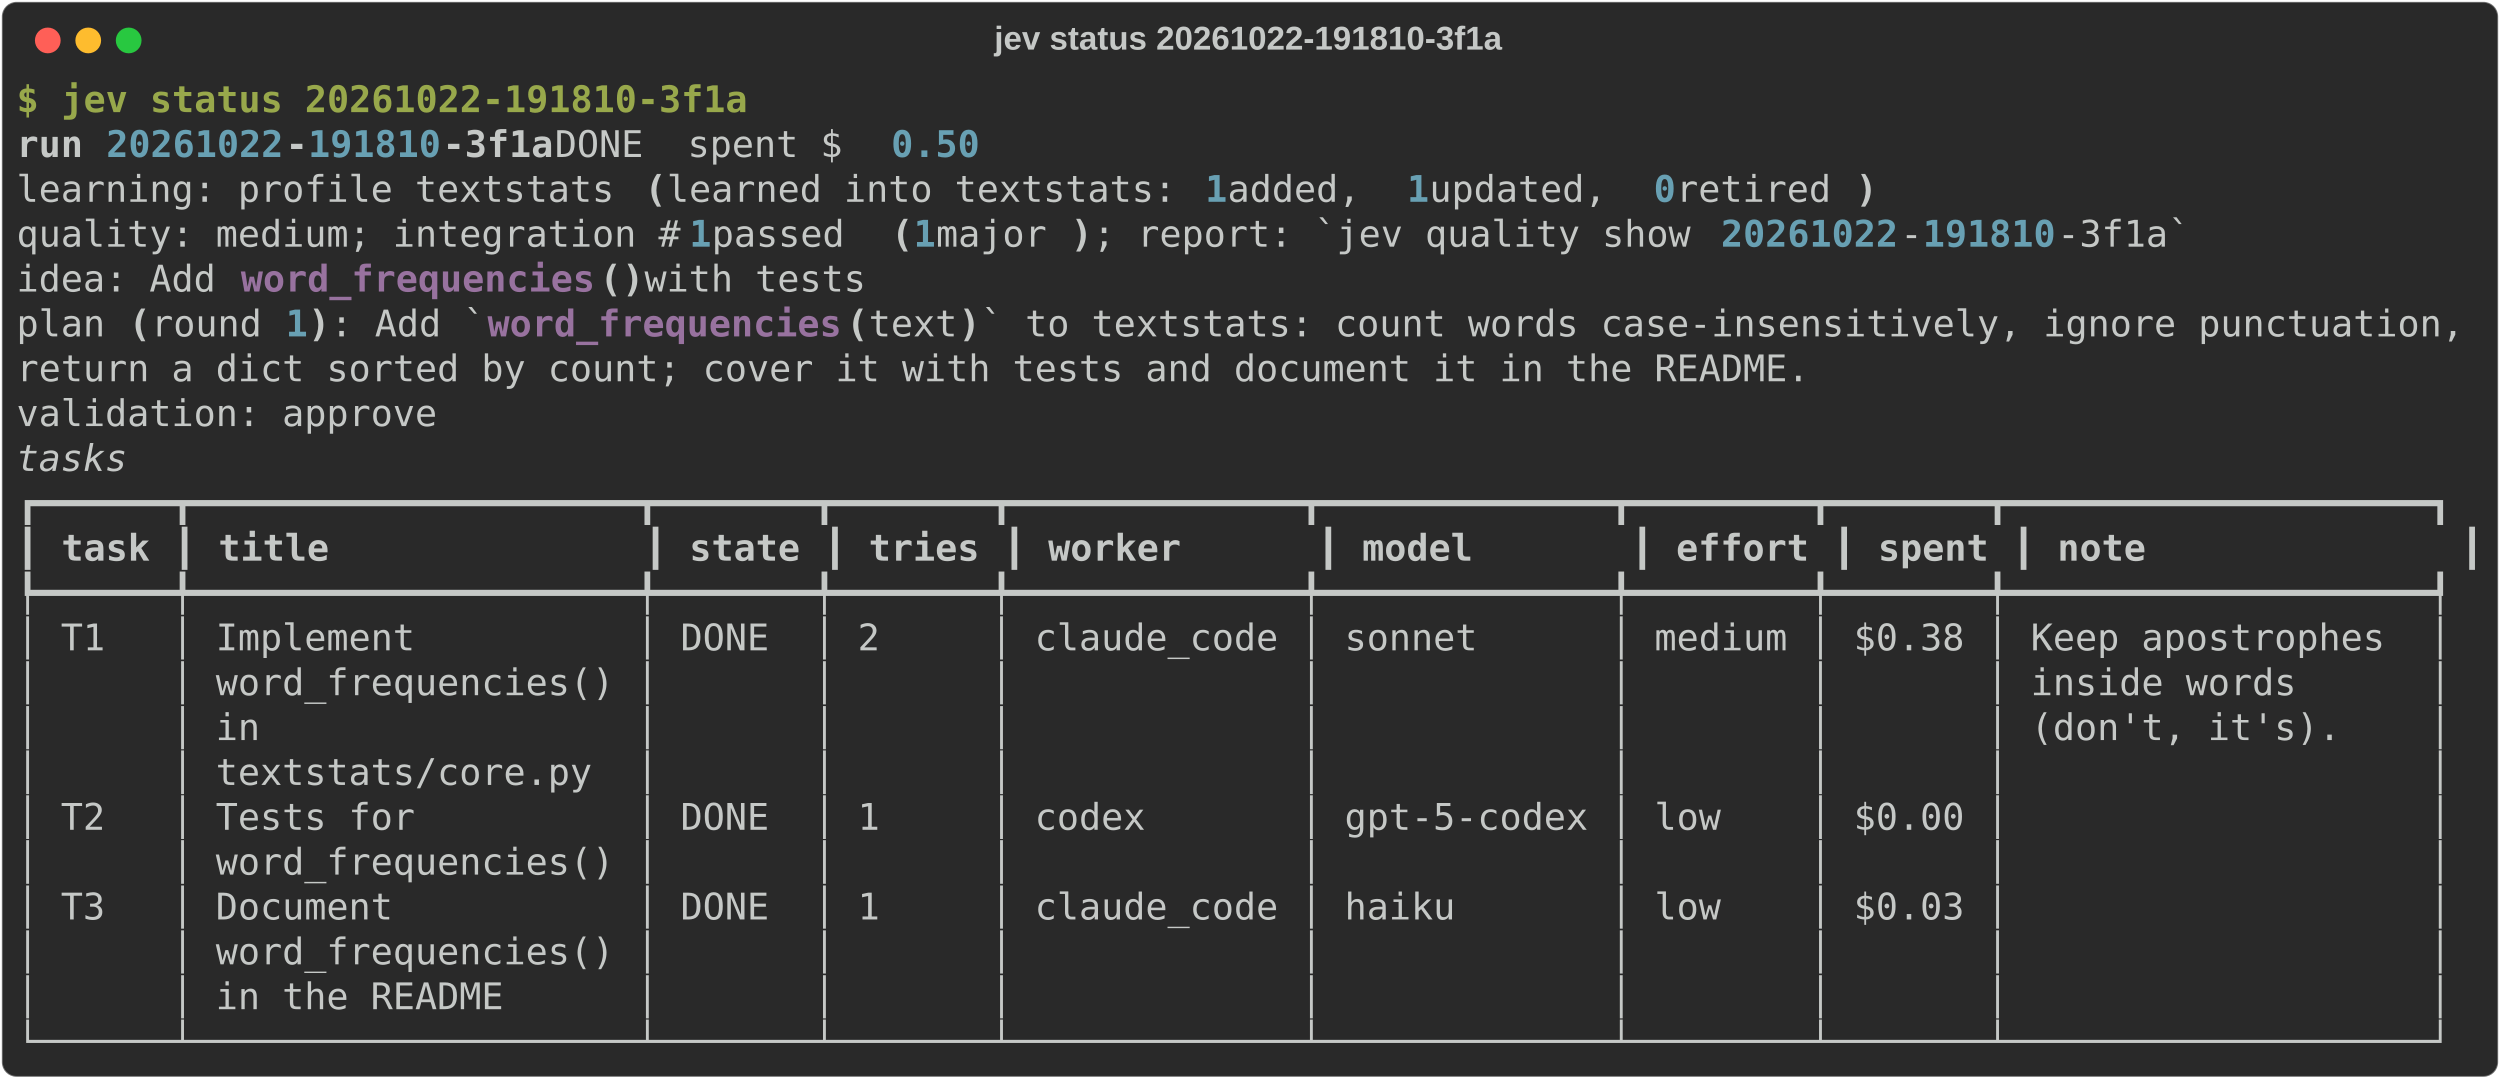
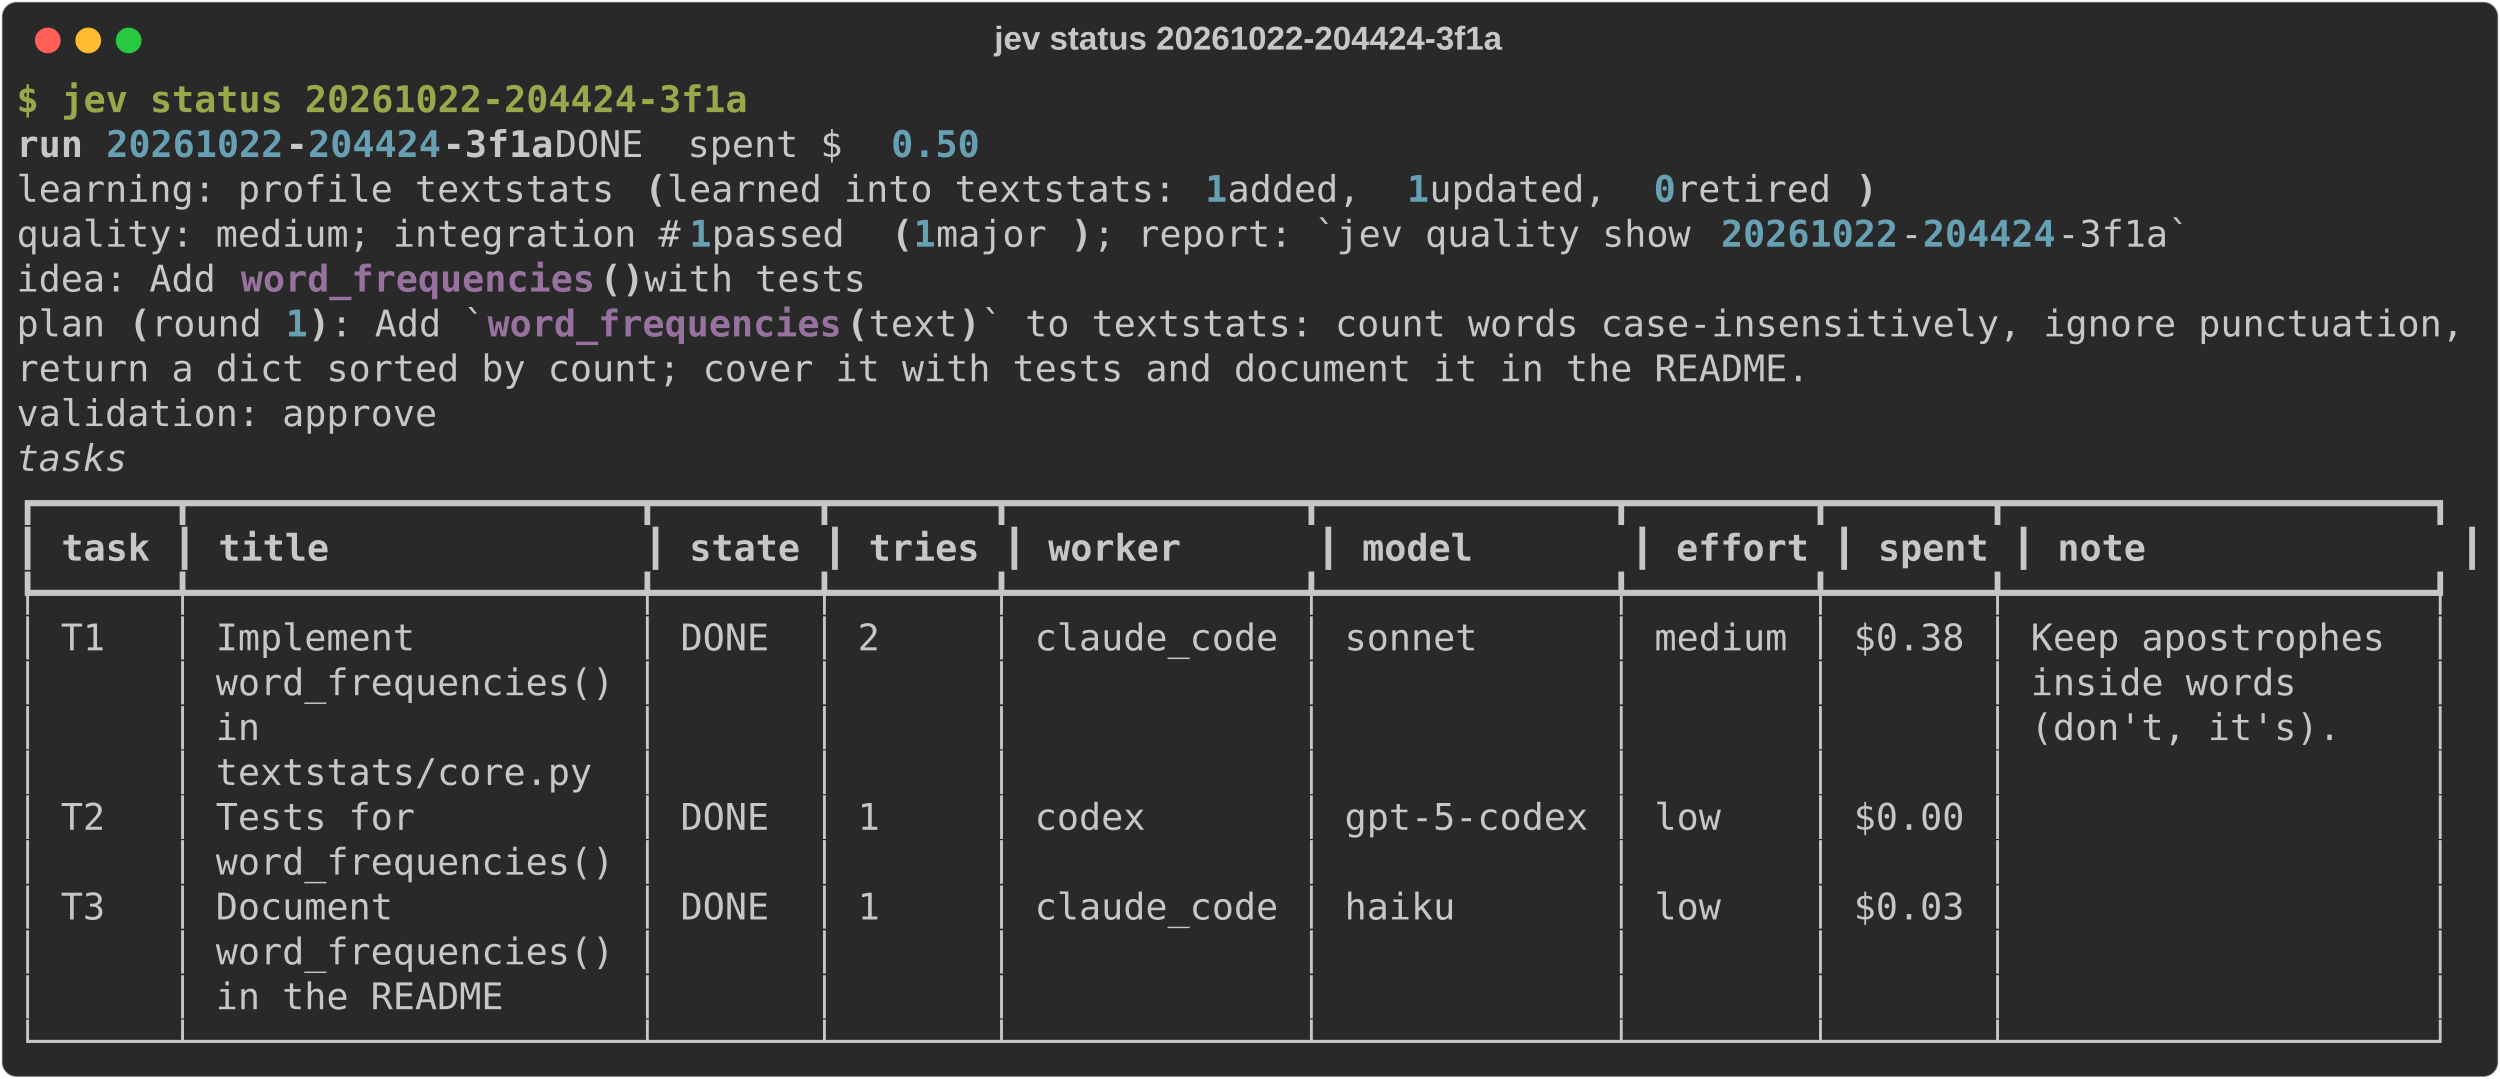
<svg xmlns="http://www.w3.org/2000/svg" class="rich-terminal" viewBox="0 0 1360 586.8">
  <style>

    @font-face {
        font-family: "Fira Code";
        src: local("FiraCode-Regular"),
                url("https://cdnjs.cloudflare.com/ajax/libs/firacode/6.2.0/woff2/FiraCode-Regular.woff2") format("woff2"),
                url("https://cdnjs.cloudflare.com/ajax/libs/firacode/6.2.0/woff/FiraCode-Regular.woff") format("woff");
        font-style: normal;
        font-weight: 400;
    }
    @font-face {
        font-family: "Fira Code";
        src: local("FiraCode-Bold"),
                url("https://cdnjs.cloudflare.com/ajax/libs/firacode/6.2.0/woff2/FiraCode-Bold.woff2") format("woff2"),
                url("https://cdnjs.cloudflare.com/ajax/libs/firacode/6.2.0/woff/FiraCode-Bold.woff") format("woff");
        font-style: bold;
        font-weight: 700;
    }

-     .terminal-4019829648-matrix {
+     .terminal-4149394304-matrix {
        font-family: Fira Code, monospace;
        font-size: 20px;
        line-height: 24.4px;
        font-variant-east-asian: full-width;
    }

-     .terminal-4019829648-title {
+     .terminal-4149394304-title {
        font-size: 18px;
        font-weight: bold;
        font-family: arial;
    }

-     .terminal-4019829648-r1 { fill: #98a84b;font-weight: bold }
- .terminal-4019829648-r2 { fill: #c5c8c6 }
- .terminal-4019829648-r3 { fill: #c5c8c6;font-weight: bold }
- .terminal-4019829648-r4 { fill: #68a0b3;font-weight: bold }
- .terminal-4019829648-r5 { fill: #98729f;font-weight: bold }
- .terminal-4019829648-r6 { fill: #c5c8c6;font-style: italic; }
+     .terminal-4149394304-r1 { fill: #98a84b;font-weight: bold }
+ .terminal-4149394304-r2 { fill: #c5c8c6 }
+ .terminal-4149394304-r3 { fill: #c5c8c6;font-weight: bold }
+ .terminal-4149394304-r4 { fill: #68a0b3;font-weight: bold }
+ .terminal-4149394304-r5 { fill: #98729f;font-weight: bold }
+ .terminal-4149394304-r6 { fill: #c5c8c6;font-style: italic; }
    </style>
  <defs>
-     <clipPath id="terminal-4019829648-clip-terminal">
+     <clipPath id="terminal-4149394304-clip-terminal">
      <rect x="0" y="0" width="1341.0" height="535.8" />
    </clipPath>
-     <clipPath id="terminal-4019829648-line-0">
+     <clipPath id="terminal-4149394304-line-0">
      <rect x="0" y="1.5" width="1342" height="24.65" />
    </clipPath>
-     <clipPath id="terminal-4019829648-line-1">
+     <clipPath id="terminal-4149394304-line-1">
      <rect x="0" y="25.9" width="1342" height="24.65" />
    </clipPath>
-     <clipPath id="terminal-4019829648-line-2">
+     <clipPath id="terminal-4149394304-line-2">
      <rect x="0" y="50.3" width="1342" height="24.65" />
    </clipPath>
-     <clipPath id="terminal-4019829648-line-3">
+     <clipPath id="terminal-4149394304-line-3">
      <rect x="0" y="74.7" width="1342" height="24.65" />
    </clipPath>
-     <clipPath id="terminal-4019829648-line-4">
+     <clipPath id="terminal-4149394304-line-4">
      <rect x="0" y="99.1" width="1342" height="24.65" />
    </clipPath>
-     <clipPath id="terminal-4019829648-line-5">
+     <clipPath id="terminal-4149394304-line-5">
      <rect x="0" y="123.5" width="1342" height="24.65" />
    </clipPath>
-     <clipPath id="terminal-4019829648-line-6">
+     <clipPath id="terminal-4149394304-line-6">
      <rect x="0" y="147.9" width="1342" height="24.65" />
    </clipPath>
-     <clipPath id="terminal-4019829648-line-7">
+     <clipPath id="terminal-4149394304-line-7">
      <rect x="0" y="172.3" width="1342" height="24.65" />
    </clipPath>
-     <clipPath id="terminal-4019829648-line-8">
+     <clipPath id="terminal-4149394304-line-8">
      <rect x="0" y="196.7" width="1342" height="24.65" />
    </clipPath>
-     <clipPath id="terminal-4019829648-line-9">
+     <clipPath id="terminal-4149394304-line-9">
      <rect x="0" y="221.1" width="1342" height="24.65" />
    </clipPath>
-     <clipPath id="terminal-4019829648-line-10">
+     <clipPath id="terminal-4149394304-line-10">
      <rect x="0" y="245.5" width="1342" height="24.65" />
    </clipPath>
-     <clipPath id="terminal-4019829648-line-11">
+     <clipPath id="terminal-4149394304-line-11">
      <rect x="0" y="269.9" width="1342" height="24.65" />
    </clipPath>
-     <clipPath id="terminal-4019829648-line-12">
+     <clipPath id="terminal-4149394304-line-12">
      <rect x="0" y="294.3" width="1342" height="24.65" />
    </clipPath>
-     <clipPath id="terminal-4019829648-line-13">
+     <clipPath id="terminal-4149394304-line-13">
      <rect x="0" y="318.7" width="1342" height="24.65" />
    </clipPath>
-     <clipPath id="terminal-4019829648-line-14">
+     <clipPath id="terminal-4149394304-line-14">
      <rect x="0" y="343.1" width="1342" height="24.65" />
    </clipPath>
-     <clipPath id="terminal-4019829648-line-15">
+     <clipPath id="terminal-4149394304-line-15">
      <rect x="0" y="367.5" width="1342" height="24.65" />
    </clipPath>
-     <clipPath id="terminal-4019829648-line-16">
+     <clipPath id="terminal-4149394304-line-16">
      <rect x="0" y="391.9" width="1342" height="24.65" />
    </clipPath>
-     <clipPath id="terminal-4019829648-line-17">
+     <clipPath id="terminal-4149394304-line-17">
      <rect x="0" y="416.3" width="1342" height="24.65" />
    </clipPath>
-     <clipPath id="terminal-4019829648-line-18">
+     <clipPath id="terminal-4149394304-line-18">
      <rect x="0" y="440.7" width="1342" height="24.65" />
    </clipPath>
-     <clipPath id="terminal-4019829648-line-19">
+     <clipPath id="terminal-4149394304-line-19">
      <rect x="0" y="465.1" width="1342" height="24.65" />
    </clipPath>
-     <clipPath id="terminal-4019829648-line-20">
+     <clipPath id="terminal-4149394304-line-20">
      <rect x="0" y="489.5" width="1342" height="24.65" />
    </clipPath>
  </defs>
  <rect fill="#292929" stroke="rgba(255,255,255,0.35)" stroke-width="1" x="1" y="1" width="1358" height="584.8" rx="8" />
-   <text class="terminal-4019829648-title" fill="#c5c8c6" text-anchor="middle" x="679" y="27">jev status 20261022-191810-3f1a</text>
+   <text class="terminal-4149394304-title" fill="#c5c8c6" text-anchor="middle" x="679" y="27">jev status 20261022-204424-3f1a</text>
  <g transform="translate(26,22)">
    <circle cx="0" cy="0" r="7" fill="#ff5f57" />
    <circle cx="22" cy="0" r="7" fill="#febc2e" />
    <circle cx="44" cy="0" r="7" fill="#28c840" />
  </g>
-   <g transform="translate(9, 41)" clip-path="url(#terminal-4019829648-clip-terminal)">
-     <g class="terminal-4019829648-matrix">
-       <text class="terminal-4019829648-r1" x="0" y="20" textLength="24.4" clip-path="url(#terminal-4019829648-line-0)">$ </text>
-       <text class="terminal-4019829648-r1" x="24.4" y="20" textLength="378.2" clip-path="url(#terminal-4019829648-line-0)">jev status 20261022-191810-3f1a</text>
-       <text class="terminal-4019829648-r2" x="1342" y="20" textLength="12.2" clip-path="url(#terminal-4019829648-line-0)">
- </text>
-       <text class="terminal-4019829648-r3" x="0" y="44.4" textLength="48.8" clip-path="url(#terminal-4019829648-line-1)">run </text>
-       <text class="terminal-4019829648-r4" x="48.8" y="44.4" textLength="97.6" clip-path="url(#terminal-4019829648-line-1)">20261022</text>
-       <text class="terminal-4019829648-r3" x="146.4" y="44.4" textLength="12.2" clip-path="url(#terminal-4019829648-line-1)">-</text>
-       <text class="terminal-4019829648-r4" x="158.6" y="44.4" textLength="73.2" clip-path="url(#terminal-4019829648-line-1)">191810</text>
-       <text class="terminal-4019829648-r3" x="231.8" y="44.4" textLength="61" clip-path="url(#terminal-4019829648-line-1)">-3f1a</text>
-       <text class="terminal-4019829648-r2" x="292.8" y="44.4" textLength="183" clip-path="url(#terminal-4019829648-line-1)">  DONE  spent $</text>
-       <text class="terminal-4019829648-r4" x="475.8" y="44.4" textLength="48.8" clip-path="url(#terminal-4019829648-line-1)">0.50</text>
-       <text class="terminal-4019829648-r2" x="1342" y="44.4" textLength="12.2" clip-path="url(#terminal-4019829648-line-1)">
- </text>
-       <text class="terminal-4019829648-r2" x="0" y="68.8" textLength="341.6" clip-path="url(#terminal-4019829648-line-2)">learning: profile textstats </text>
-       <text class="terminal-4019829648-r3" x="341.6" y="68.8" textLength="12.2" clip-path="url(#terminal-4019829648-line-2)">(</text>
-       <text class="terminal-4019829648-r2" x="353.8" y="68.8" textLength="292.8" clip-path="url(#terminal-4019829648-line-2)">learned into textstats: </text>
-       <text class="terminal-4019829648-r4" x="646.6" y="68.8" textLength="12.2" clip-path="url(#terminal-4019829648-line-2)">1</text>
-       <text class="terminal-4019829648-r2" x="658.8" y="68.8" textLength="97.6" clip-path="url(#terminal-4019829648-line-2)"> added, </text>
-       <text class="terminal-4019829648-r4" x="756.4" y="68.8" textLength="12.2" clip-path="url(#terminal-4019829648-line-2)">1</text>
-       <text class="terminal-4019829648-r2" x="768.6" y="68.8" textLength="122" clip-path="url(#terminal-4019829648-line-2)"> updated, </text>
-       <text class="terminal-4019829648-r4" x="890.6" y="68.8" textLength="12.2" clip-path="url(#terminal-4019829648-line-2)">0</text>
-       <text class="terminal-4019829648-r2" x="902.8" y="68.8" textLength="97.6" clip-path="url(#terminal-4019829648-line-2)"> retired</text>
-       <text class="terminal-4019829648-r3" x="1000.4" y="68.8" textLength="12.2" clip-path="url(#terminal-4019829648-line-2)">)</text>
-       <text class="terminal-4019829648-r2" x="1342" y="68.8" textLength="12.2" clip-path="url(#terminal-4019829648-line-2)">
- </text>
-       <text class="terminal-4019829648-r2" x="0" y="93.2" textLength="366" clip-path="url(#terminal-4019829648-line-3)">quality: medium; integration #</text>
-       <text class="terminal-4019829648-r4" x="366" y="93.2" textLength="12.2" clip-path="url(#terminal-4019829648-line-3)">1</text>
-       <text class="terminal-4019829648-r2" x="378.2" y="93.2" textLength="97.6" clip-path="url(#terminal-4019829648-line-3)"> passed </text>
-       <text class="terminal-4019829648-r3" x="475.8" y="93.2" textLength="12.2" clip-path="url(#terminal-4019829648-line-3)">(</text>
-       <text class="terminal-4019829648-r4" x="488" y="93.2" textLength="12.2" clip-path="url(#terminal-4019829648-line-3)">1</text>
-       <text class="terminal-4019829648-r2" x="500.2" y="93.2" textLength="73.2" clip-path="url(#terminal-4019829648-line-3)"> major</text>
-       <text class="terminal-4019829648-r3" x="573.4" y="93.2" textLength="12.2" clip-path="url(#terminal-4019829648-line-3)">)</text>
-       <text class="terminal-4019829648-r2" x="585.6" y="93.2" textLength="341.6" clip-path="url(#terminal-4019829648-line-3)">; report: `jev quality show </text>
-       <text class="terminal-4019829648-r4" x="927.2" y="93.2" textLength="97.6" clip-path="url(#terminal-4019829648-line-3)">20261022</text>
-       <text class="terminal-4019829648-r2" x="1024.8" y="93.2" textLength="12.2" clip-path="url(#terminal-4019829648-line-3)">-</text>
-       <text class="terminal-4019829648-r4" x="1037" y="93.2" textLength="73.2" clip-path="url(#terminal-4019829648-line-3)">191810</text>
-       <text class="terminal-4019829648-r2" x="1110.2" y="93.2" textLength="73.2" clip-path="url(#terminal-4019829648-line-3)">-3f1a`</text>
-       <text class="terminal-4019829648-r2" x="1342" y="93.2" textLength="12.2" clip-path="url(#terminal-4019829648-line-3)">
- </text>
-       <text class="terminal-4019829648-r2" x="0" y="117.6" textLength="122" clip-path="url(#terminal-4019829648-line-4)">idea: Add </text>
-       <text class="terminal-4019829648-r5" x="122" y="117.6" textLength="195.2" clip-path="url(#terminal-4019829648-line-4)">word_frequencies</text>
-       <text class="terminal-4019829648-r3" x="317.2" y="117.6" textLength="12.2" clip-path="url(#terminal-4019829648-line-4)">(</text>
-       <text class="terminal-4019829648-r3" x="329.4" y="117.6" textLength="12.2" clip-path="url(#terminal-4019829648-line-4)">)</text>
-       <text class="terminal-4019829648-r2" x="341.6" y="117.6" textLength="134.2" clip-path="url(#terminal-4019829648-line-4)"> with tests</text>
-       <text class="terminal-4019829648-r2" x="1342" y="117.6" textLength="12.2" clip-path="url(#terminal-4019829648-line-4)">
- </text>
-       <text class="terminal-4019829648-r2" x="0" y="142" textLength="61" clip-path="url(#terminal-4019829648-line-5)">plan </text>
-       <text class="terminal-4019829648-r3" x="61" y="142" textLength="12.2" clip-path="url(#terminal-4019829648-line-5)">(</text>
-       <text class="terminal-4019829648-r2" x="73.2" y="142" textLength="73.2" clip-path="url(#terminal-4019829648-line-5)">round </text>
-       <text class="terminal-4019829648-r4" x="146.4" y="142" textLength="12.2" clip-path="url(#terminal-4019829648-line-5)">1</text>
-       <text class="terminal-4019829648-r3" x="158.6" y="142" textLength="12.2" clip-path="url(#terminal-4019829648-line-5)">)</text>
-       <text class="terminal-4019829648-r2" x="170.8" y="142" textLength="85.4" clip-path="url(#terminal-4019829648-line-5)">: Add `</text>
-       <text class="terminal-4019829648-r5" x="256.2" y="142" textLength="195.2" clip-path="url(#terminal-4019829648-line-5)">word_frequencies</text>
-       <text class="terminal-4019829648-r3" x="451.4" y="142" textLength="12.2" clip-path="url(#terminal-4019829648-line-5)">(</text>
-       <text class="terminal-4019829648-r2" x="463.6" y="142" textLength="48.8" clip-path="url(#terminal-4019829648-line-5)">text</text>
-       <text class="terminal-4019829648-r3" x="512.4" y="142" textLength="12.2" clip-path="url(#terminal-4019829648-line-5)">)</text>
-       <text class="terminal-4019829648-r2" x="524.6" y="142" textLength="817.4" clip-path="url(#terminal-4019829648-line-5)">` to textstats: count words case-insensitively, ignore punctuation,</text>
-       <text class="terminal-4019829648-r2" x="1342" y="142" textLength="12.2" clip-path="url(#terminal-4019829648-line-5)">
- </text>
-       <text class="terminal-4019829648-r2" x="0" y="166.4" textLength="988.2" clip-path="url(#terminal-4019829648-line-6)">return a dict sorted by count; cover it with tests and document it in the README.</text>
-       <text class="terminal-4019829648-r2" x="1342" y="166.4" textLength="12.2" clip-path="url(#terminal-4019829648-line-6)">
- </text>
-       <text class="terminal-4019829648-r2" x="0" y="190.8" textLength="231.8" clip-path="url(#terminal-4019829648-line-7)">validation: approve</text>
-       <text class="terminal-4019829648-r2" x="1342" y="190.8" textLength="12.2" clip-path="url(#terminal-4019829648-line-7)">
- </text>
-       <text class="terminal-4019829648-r6" x="0" y="215.2" textLength="1342" clip-path="url(#terminal-4019829648-line-8)">                                                    tasks                                                     </text>
-       <text class="terminal-4019829648-r2" x="1342" y="215.2" textLength="12.2" clip-path="url(#terminal-4019829648-line-8)">
- </text>
-       <text class="terminal-4019829648-r2" x="0" y="239.6" textLength="1342" clip-path="url(#terminal-4019829648-line-9)">┏━━━━━━┳━━━━━━━━━━━━━━━━━━━━┳━━━━━━━┳━━━━━━━┳━━━━━━━━━━━━━┳━━━━━━━━━━━━━┳━━━━━━━━┳━━━━━━━┳━━━━━━━━━━━━━━━━━━━┓</text>
-       <text class="terminal-4019829648-r2" x="1342" y="239.6" textLength="12.2" clip-path="url(#terminal-4019829648-line-9)">
- </text>
-       <text class="terminal-4019829648-r2" x="0" y="264" textLength="12.2" clip-path="url(#terminal-4019829648-line-10)">┃</text>
-       <text class="terminal-4019829648-r3" x="24.4" y="264" textLength="48.8" clip-path="url(#terminal-4019829648-line-10)">task</text>
-       <text class="terminal-4019829648-r2" x="85.4" y="264" textLength="12.2" clip-path="url(#terminal-4019829648-line-10)">┃</text>
-       <text class="terminal-4019829648-r3" x="109.8" y="264" textLength="219.6" clip-path="url(#terminal-4019829648-line-10)">title             </text>
-       <text class="terminal-4019829648-r2" x="341.6" y="264" textLength="12.2" clip-path="url(#terminal-4019829648-line-10)">┃</text>
-       <text class="terminal-4019829648-r3" x="366" y="264" textLength="61" clip-path="url(#terminal-4019829648-line-10)">state</text>
-       <text class="terminal-4019829648-r2" x="439.2" y="264" textLength="12.2" clip-path="url(#terminal-4019829648-line-10)">┃</text>
-       <text class="terminal-4019829648-r3" x="463.6" y="264" textLength="61" clip-path="url(#terminal-4019829648-line-10)">tries</text>
-       <text class="terminal-4019829648-r2" x="536.8" y="264" textLength="12.2" clip-path="url(#terminal-4019829648-line-10)">┃</text>
-       <text class="terminal-4019829648-r3" x="561.2" y="264" textLength="134.2" clip-path="url(#terminal-4019829648-line-10)">worker     </text>
-       <text class="terminal-4019829648-r2" x="707.6" y="264" textLength="12.2" clip-path="url(#terminal-4019829648-line-10)">┃</text>
-       <text class="terminal-4019829648-r3" x="732" y="264" textLength="134.2" clip-path="url(#terminal-4019829648-line-10)">model      </text>
-       <text class="terminal-4019829648-r2" x="878.4" y="264" textLength="12.2" clip-path="url(#terminal-4019829648-line-10)">┃</text>
-       <text class="terminal-4019829648-r3" x="902.8" y="264" textLength="73.2" clip-path="url(#terminal-4019829648-line-10)">effort</text>
-       <text class="terminal-4019829648-r2" x="988.2" y="264" textLength="12.2" clip-path="url(#terminal-4019829648-line-10)">┃</text>
-       <text class="terminal-4019829648-r3" x="1012.6" y="264" textLength="61" clip-path="url(#terminal-4019829648-line-10)">spent</text>
-       <text class="terminal-4019829648-r2" x="1085.8" y="264" textLength="12.2" clip-path="url(#terminal-4019829648-line-10)">┃</text>
-       <text class="terminal-4019829648-r3" x="1110.2" y="264" textLength="207.4" clip-path="url(#terminal-4019829648-line-10)">note             </text>
-       <text class="terminal-4019829648-r2" x="1329.8" y="264" textLength="12.2" clip-path="url(#terminal-4019829648-line-10)">┃</text>
-       <text class="terminal-4019829648-r2" x="1342" y="264" textLength="12.2" clip-path="url(#terminal-4019829648-line-10)">
- </text>
-       <text class="terminal-4019829648-r2" x="0" y="288.4" textLength="1342" clip-path="url(#terminal-4019829648-line-11)">┡━━━━━━╇━━━━━━━━━━━━━━━━━━━━╇━━━━━━━╇━━━━━━━╇━━━━━━━━━━━━━╇━━━━━━━━━━━━━╇━━━━━━━━╇━━━━━━━╇━━━━━━━━━━━━━━━━━━━┩</text>
-       <text class="terminal-4019829648-r2" x="1342" y="288.4" textLength="12.2" clip-path="url(#terminal-4019829648-line-11)">
- </text>
-       <text class="terminal-4019829648-r2" x="0" y="312.8" textLength="1342" clip-path="url(#terminal-4019829648-line-12)">│ T1   │ Implement          │ DONE  │ 2     │ claude_code │ sonnet      │ medium │ $0.38 │ Keep apostrophes  │</text>
-       <text class="terminal-4019829648-r2" x="1342" y="312.8" textLength="12.2" clip-path="url(#terminal-4019829648-line-12)">
- </text>
-       <text class="terminal-4019829648-r2" x="0" y="337.2" textLength="1342" clip-path="url(#terminal-4019829648-line-13)">│      │ word_frequencies() │       │       │             │             │        │       │ inside words      │</text>
-       <text class="terminal-4019829648-r2" x="1342" y="337.2" textLength="12.2" clip-path="url(#terminal-4019829648-line-13)">
- </text>
-       <text class="terminal-4019829648-r2" x="0" y="361.6" textLength="1342" clip-path="url(#terminal-4019829648-line-14)">│      │ in                 │       │       │             │             │        │       │ (don't, it's).    │</text>
-       <text class="terminal-4019829648-r2" x="1342" y="361.6" textLength="12.2" clip-path="url(#terminal-4019829648-line-14)">
- </text>
-       <text class="terminal-4019829648-r2" x="0" y="386" textLength="1342" clip-path="url(#terminal-4019829648-line-15)">│      │ textstats/core.py  │       │       │             │             │        │       │                   │</text>
-       <text class="terminal-4019829648-r2" x="1342" y="386" textLength="12.2" clip-path="url(#terminal-4019829648-line-15)">
- </text>
-       <text class="terminal-4019829648-r2" x="0" y="410.4" textLength="1342" clip-path="url(#terminal-4019829648-line-16)">│ T2   │ Tests for          │ DONE  │ 1     │ codex       │ gpt-5-codex │ low    │ $0.00 │                   │</text>
-       <text class="terminal-4019829648-r2" x="1342" y="410.4" textLength="12.2" clip-path="url(#terminal-4019829648-line-16)">
- </text>
-       <text class="terminal-4019829648-r2" x="0" y="434.8" textLength="1342" clip-path="url(#terminal-4019829648-line-17)">│      │ word_frequencies() │       │       │             │             │        │       │                   │</text>
-       <text class="terminal-4019829648-r2" x="1342" y="434.8" textLength="12.2" clip-path="url(#terminal-4019829648-line-17)">
- </text>
-       <text class="terminal-4019829648-r2" x="0" y="459.2" textLength="1342" clip-path="url(#terminal-4019829648-line-18)">│ T3   │ Document           │ DONE  │ 1     │ claude_code │ haiku       │ low    │ $0.03 │                   │</text>
-       <text class="terminal-4019829648-r2" x="1342" y="459.2" textLength="12.2" clip-path="url(#terminal-4019829648-line-18)">
- </text>
-       <text class="terminal-4019829648-r2" x="0" y="483.6" textLength="1342" clip-path="url(#terminal-4019829648-line-19)">│      │ word_frequencies() │       │       │             │             │        │       │                   │</text>
-       <text class="terminal-4019829648-r2" x="1342" y="483.6" textLength="12.2" clip-path="url(#terminal-4019829648-line-19)">
- </text>
-       <text class="terminal-4019829648-r2" x="0" y="508" textLength="1342" clip-path="url(#terminal-4019829648-line-20)">│      │ in the README      │       │       │             │             │        │       │                   │</text>
-       <text class="terminal-4019829648-r2" x="1342" y="508" textLength="12.2" clip-path="url(#terminal-4019829648-line-20)">
- </text>
-       <text class="terminal-4019829648-r2" x="0" y="532.4" textLength="1342" clip-path="url(#terminal-4019829648-line-21)">└──────┴────────────────────┴───────┴───────┴─────────────┴─────────────┴────────┴───────┴───────────────────┘</text>
-       <text class="terminal-4019829648-r2" x="1342" y="532.4" textLength="12.2" clip-path="url(#terminal-4019829648-line-21)">
+   <g transform="translate(9, 41)" clip-path="url(#terminal-4149394304-clip-terminal)">
+     <g class="terminal-4149394304-matrix">
+       <text class="terminal-4149394304-r1" x="0" y="20" textLength="24.4" clip-path="url(#terminal-4149394304-line-0)">$ </text>
+       <text class="terminal-4149394304-r1" x="24.4" y="20" textLength="378.2" clip-path="url(#terminal-4149394304-line-0)">jev status 20261022-204424-3f1a</text>
+       <text class="terminal-4149394304-r2" x="1342" y="20" textLength="12.2" clip-path="url(#terminal-4149394304-line-0)">
+ </text>
+       <text class="terminal-4149394304-r3" x="0" y="44.4" textLength="48.8" clip-path="url(#terminal-4149394304-line-1)">run </text>
+       <text class="terminal-4149394304-r4" x="48.8" y="44.4" textLength="97.6" clip-path="url(#terminal-4149394304-line-1)">20261022</text>
+       <text class="terminal-4149394304-r3" x="146.4" y="44.4" textLength="12.2" clip-path="url(#terminal-4149394304-line-1)">-</text>
+       <text class="terminal-4149394304-r4" x="158.6" y="44.4" textLength="73.2" clip-path="url(#terminal-4149394304-line-1)">204424</text>
+       <text class="terminal-4149394304-r3" x="231.8" y="44.4" textLength="61" clip-path="url(#terminal-4149394304-line-1)">-3f1a</text>
+       <text class="terminal-4149394304-r2" x="292.8" y="44.4" textLength="183" clip-path="url(#terminal-4149394304-line-1)">  DONE  spent $</text>
+       <text class="terminal-4149394304-r4" x="475.8" y="44.4" textLength="48.8" clip-path="url(#terminal-4149394304-line-1)">0.50</text>
+       <text class="terminal-4149394304-r2" x="1342" y="44.4" textLength="12.2" clip-path="url(#terminal-4149394304-line-1)">
+ </text>
+       <text class="terminal-4149394304-r2" x="0" y="68.8" textLength="341.6" clip-path="url(#terminal-4149394304-line-2)">learning: profile textstats </text>
+       <text class="terminal-4149394304-r3" x="341.6" y="68.8" textLength="12.2" clip-path="url(#terminal-4149394304-line-2)">(</text>
+       <text class="terminal-4149394304-r2" x="353.8" y="68.8" textLength="292.8" clip-path="url(#terminal-4149394304-line-2)">learned into textstats: </text>
+       <text class="terminal-4149394304-r4" x="646.6" y="68.8" textLength="12.2" clip-path="url(#terminal-4149394304-line-2)">1</text>
+       <text class="terminal-4149394304-r2" x="658.8" y="68.8" textLength="97.6" clip-path="url(#terminal-4149394304-line-2)"> added, </text>
+       <text class="terminal-4149394304-r4" x="756.4" y="68.8" textLength="12.2" clip-path="url(#terminal-4149394304-line-2)">1</text>
+       <text class="terminal-4149394304-r2" x="768.6" y="68.8" textLength="122" clip-path="url(#terminal-4149394304-line-2)"> updated, </text>
+       <text class="terminal-4149394304-r4" x="890.6" y="68.8" textLength="12.2" clip-path="url(#terminal-4149394304-line-2)">0</text>
+       <text class="terminal-4149394304-r2" x="902.8" y="68.8" textLength="97.6" clip-path="url(#terminal-4149394304-line-2)"> retired</text>
+       <text class="terminal-4149394304-r3" x="1000.4" y="68.8" textLength="12.2" clip-path="url(#terminal-4149394304-line-2)">)</text>
+       <text class="terminal-4149394304-r2" x="1342" y="68.8" textLength="12.2" clip-path="url(#terminal-4149394304-line-2)">
+ </text>
+       <text class="terminal-4149394304-r2" x="0" y="93.2" textLength="366" clip-path="url(#terminal-4149394304-line-3)">quality: medium; integration #</text>
+       <text class="terminal-4149394304-r4" x="366" y="93.2" textLength="12.2" clip-path="url(#terminal-4149394304-line-3)">1</text>
+       <text class="terminal-4149394304-r2" x="378.2" y="93.2" textLength="97.6" clip-path="url(#terminal-4149394304-line-3)"> passed </text>
+       <text class="terminal-4149394304-r3" x="475.8" y="93.2" textLength="12.2" clip-path="url(#terminal-4149394304-line-3)">(</text>
+       <text class="terminal-4149394304-r4" x="488" y="93.2" textLength="12.2" clip-path="url(#terminal-4149394304-line-3)">1</text>
+       <text class="terminal-4149394304-r2" x="500.2" y="93.2" textLength="73.2" clip-path="url(#terminal-4149394304-line-3)"> major</text>
+       <text class="terminal-4149394304-r3" x="573.4" y="93.2" textLength="12.2" clip-path="url(#terminal-4149394304-line-3)">)</text>
+       <text class="terminal-4149394304-r2" x="585.6" y="93.2" textLength="341.6" clip-path="url(#terminal-4149394304-line-3)">; report: `jev quality show </text>
+       <text class="terminal-4149394304-r4" x="927.2" y="93.2" textLength="97.6" clip-path="url(#terminal-4149394304-line-3)">20261022</text>
+       <text class="terminal-4149394304-r2" x="1024.8" y="93.2" textLength="12.2" clip-path="url(#terminal-4149394304-line-3)">-</text>
+       <text class="terminal-4149394304-r4" x="1037" y="93.2" textLength="73.2" clip-path="url(#terminal-4149394304-line-3)">204424</text>
+       <text class="terminal-4149394304-r2" x="1110.2" y="93.2" textLength="73.2" clip-path="url(#terminal-4149394304-line-3)">-3f1a`</text>
+       <text class="terminal-4149394304-r2" x="1342" y="93.2" textLength="12.2" clip-path="url(#terminal-4149394304-line-3)">
+ </text>
+       <text class="terminal-4149394304-r2" x="0" y="117.6" textLength="122" clip-path="url(#terminal-4149394304-line-4)">idea: Add </text>
+       <text class="terminal-4149394304-r5" x="122" y="117.6" textLength="195.2" clip-path="url(#terminal-4149394304-line-4)">word_frequencies</text>
+       <text class="terminal-4149394304-r3" x="317.2" y="117.6" textLength="12.2" clip-path="url(#terminal-4149394304-line-4)">(</text>
+       <text class="terminal-4149394304-r3" x="329.4" y="117.6" textLength="12.2" clip-path="url(#terminal-4149394304-line-4)">)</text>
+       <text class="terminal-4149394304-r2" x="341.6" y="117.6" textLength="134.2" clip-path="url(#terminal-4149394304-line-4)"> with tests</text>
+       <text class="terminal-4149394304-r2" x="1342" y="117.6" textLength="12.2" clip-path="url(#terminal-4149394304-line-4)">
+ </text>
+       <text class="terminal-4149394304-r2" x="0" y="142" textLength="61" clip-path="url(#terminal-4149394304-line-5)">plan </text>
+       <text class="terminal-4149394304-r3" x="61" y="142" textLength="12.2" clip-path="url(#terminal-4149394304-line-5)">(</text>
+       <text class="terminal-4149394304-r2" x="73.2" y="142" textLength="73.2" clip-path="url(#terminal-4149394304-line-5)">round </text>
+       <text class="terminal-4149394304-r4" x="146.4" y="142" textLength="12.2" clip-path="url(#terminal-4149394304-line-5)">1</text>
+       <text class="terminal-4149394304-r3" x="158.6" y="142" textLength="12.2" clip-path="url(#terminal-4149394304-line-5)">)</text>
+       <text class="terminal-4149394304-r2" x="170.8" y="142" textLength="85.4" clip-path="url(#terminal-4149394304-line-5)">: Add `</text>
+       <text class="terminal-4149394304-r5" x="256.2" y="142" textLength="195.2" clip-path="url(#terminal-4149394304-line-5)">word_frequencies</text>
+       <text class="terminal-4149394304-r3" x="451.4" y="142" textLength="12.2" clip-path="url(#terminal-4149394304-line-5)">(</text>
+       <text class="terminal-4149394304-r2" x="463.6" y="142" textLength="48.8" clip-path="url(#terminal-4149394304-line-5)">text</text>
+       <text class="terminal-4149394304-r3" x="512.4" y="142" textLength="12.2" clip-path="url(#terminal-4149394304-line-5)">)</text>
+       <text class="terminal-4149394304-r2" x="524.6" y="142" textLength="817.4" clip-path="url(#terminal-4149394304-line-5)">` to textstats: count words case-insensitively, ignore punctuation,</text>
+       <text class="terminal-4149394304-r2" x="1342" y="142" textLength="12.2" clip-path="url(#terminal-4149394304-line-5)">
+ </text>
+       <text class="terminal-4149394304-r2" x="0" y="166.4" textLength="988.2" clip-path="url(#terminal-4149394304-line-6)">return a dict sorted by count; cover it with tests and document it in the README.</text>
+       <text class="terminal-4149394304-r2" x="1342" y="166.4" textLength="12.2" clip-path="url(#terminal-4149394304-line-6)">
+ </text>
+       <text class="terminal-4149394304-r2" x="0" y="190.8" textLength="231.8" clip-path="url(#terminal-4149394304-line-7)">validation: approve</text>
+       <text class="terminal-4149394304-r2" x="1342" y="190.8" textLength="12.2" clip-path="url(#terminal-4149394304-line-7)">
+ </text>
+       <text class="terminal-4149394304-r6" x="0" y="215.2" textLength="1342" clip-path="url(#terminal-4149394304-line-8)">                                                    tasks                                                     </text>
+       <text class="terminal-4149394304-r2" x="1342" y="215.2" textLength="12.2" clip-path="url(#terminal-4149394304-line-8)">
+ </text>
+       <text class="terminal-4149394304-r2" x="0" y="239.6" textLength="1342" clip-path="url(#terminal-4149394304-line-9)">┏━━━━━━┳━━━━━━━━━━━━━━━━━━━━┳━━━━━━━┳━━━━━━━┳━━━━━━━━━━━━━┳━━━━━━━━━━━━━┳━━━━━━━━┳━━━━━━━┳━━━━━━━━━━━━━━━━━━━┓</text>
+       <text class="terminal-4149394304-r2" x="1342" y="239.6" textLength="12.2" clip-path="url(#terminal-4149394304-line-9)">
+ </text>
+       <text class="terminal-4149394304-r2" x="0" y="264" textLength="12.2" clip-path="url(#terminal-4149394304-line-10)">┃</text>
+       <text class="terminal-4149394304-r3" x="24.4" y="264" textLength="48.8" clip-path="url(#terminal-4149394304-line-10)">task</text>
+       <text class="terminal-4149394304-r2" x="85.4" y="264" textLength="12.2" clip-path="url(#terminal-4149394304-line-10)">┃</text>
+       <text class="terminal-4149394304-r3" x="109.8" y="264" textLength="219.6" clip-path="url(#terminal-4149394304-line-10)">title             </text>
+       <text class="terminal-4149394304-r2" x="341.6" y="264" textLength="12.2" clip-path="url(#terminal-4149394304-line-10)">┃</text>
+       <text class="terminal-4149394304-r3" x="366" y="264" textLength="61" clip-path="url(#terminal-4149394304-line-10)">state</text>
+       <text class="terminal-4149394304-r2" x="439.2" y="264" textLength="12.2" clip-path="url(#terminal-4149394304-line-10)">┃</text>
+       <text class="terminal-4149394304-r3" x="463.6" y="264" textLength="61" clip-path="url(#terminal-4149394304-line-10)">tries</text>
+       <text class="terminal-4149394304-r2" x="536.8" y="264" textLength="12.2" clip-path="url(#terminal-4149394304-line-10)">┃</text>
+       <text class="terminal-4149394304-r3" x="561.2" y="264" textLength="134.2" clip-path="url(#terminal-4149394304-line-10)">worker     </text>
+       <text class="terminal-4149394304-r2" x="707.6" y="264" textLength="12.2" clip-path="url(#terminal-4149394304-line-10)">┃</text>
+       <text class="terminal-4149394304-r3" x="732" y="264" textLength="134.2" clip-path="url(#terminal-4149394304-line-10)">model      </text>
+       <text class="terminal-4149394304-r2" x="878.4" y="264" textLength="12.2" clip-path="url(#terminal-4149394304-line-10)">┃</text>
+       <text class="terminal-4149394304-r3" x="902.8" y="264" textLength="73.2" clip-path="url(#terminal-4149394304-line-10)">effort</text>
+       <text class="terminal-4149394304-r2" x="988.2" y="264" textLength="12.2" clip-path="url(#terminal-4149394304-line-10)">┃</text>
+       <text class="terminal-4149394304-r3" x="1012.6" y="264" textLength="61" clip-path="url(#terminal-4149394304-line-10)">spent</text>
+       <text class="terminal-4149394304-r2" x="1085.8" y="264" textLength="12.2" clip-path="url(#terminal-4149394304-line-10)">┃</text>
+       <text class="terminal-4149394304-r3" x="1110.2" y="264" textLength="207.4" clip-path="url(#terminal-4149394304-line-10)">note             </text>
+       <text class="terminal-4149394304-r2" x="1329.8" y="264" textLength="12.2" clip-path="url(#terminal-4149394304-line-10)">┃</text>
+       <text class="terminal-4149394304-r2" x="1342" y="264" textLength="12.2" clip-path="url(#terminal-4149394304-line-10)">
+ </text>
+       <text class="terminal-4149394304-r2" x="0" y="288.4" textLength="1342" clip-path="url(#terminal-4149394304-line-11)">┡━━━━━━╇━━━━━━━━━━━━━━━━━━━━╇━━━━━━━╇━━━━━━━╇━━━━━━━━━━━━━╇━━━━━━━━━━━━━╇━━━━━━━━╇━━━━━━━╇━━━━━━━━━━━━━━━━━━━┩</text>
+       <text class="terminal-4149394304-r2" x="1342" y="288.4" textLength="12.2" clip-path="url(#terminal-4149394304-line-11)">
+ </text>
+       <text class="terminal-4149394304-r2" x="0" y="312.8" textLength="1342" clip-path="url(#terminal-4149394304-line-12)">│ T1   │ Implement          │ DONE  │ 2     │ claude_code │ sonnet      │ medium │ $0.38 │ Keep apostrophes  │</text>
+       <text class="terminal-4149394304-r2" x="1342" y="312.8" textLength="12.2" clip-path="url(#terminal-4149394304-line-12)">
+ </text>
+       <text class="terminal-4149394304-r2" x="0" y="337.2" textLength="1342" clip-path="url(#terminal-4149394304-line-13)">│      │ word_frequencies() │       │       │             │             │        │       │ inside words      │</text>
+       <text class="terminal-4149394304-r2" x="1342" y="337.2" textLength="12.2" clip-path="url(#terminal-4149394304-line-13)">
+ </text>
+       <text class="terminal-4149394304-r2" x="0" y="361.6" textLength="1342" clip-path="url(#terminal-4149394304-line-14)">│      │ in                 │       │       │             │             │        │       │ (don't, it's).    │</text>
+       <text class="terminal-4149394304-r2" x="1342" y="361.6" textLength="12.2" clip-path="url(#terminal-4149394304-line-14)">
+ </text>
+       <text class="terminal-4149394304-r2" x="0" y="386" textLength="1342" clip-path="url(#terminal-4149394304-line-15)">│      │ textstats/core.py  │       │       │             │             │        │       │                   │</text>
+       <text class="terminal-4149394304-r2" x="1342" y="386" textLength="12.2" clip-path="url(#terminal-4149394304-line-15)">
+ </text>
+       <text class="terminal-4149394304-r2" x="0" y="410.4" textLength="1342" clip-path="url(#terminal-4149394304-line-16)">│ T2   │ Tests for          │ DONE  │ 1     │ codex       │ gpt-5-codex │ low    │ $0.00 │                   │</text>
+       <text class="terminal-4149394304-r2" x="1342" y="410.4" textLength="12.2" clip-path="url(#terminal-4149394304-line-16)">
+ </text>
+       <text class="terminal-4149394304-r2" x="0" y="434.8" textLength="1342" clip-path="url(#terminal-4149394304-line-17)">│      │ word_frequencies() │       │       │             │             │        │       │                   │</text>
+       <text class="terminal-4149394304-r2" x="1342" y="434.8" textLength="12.2" clip-path="url(#terminal-4149394304-line-17)">
+ </text>
+       <text class="terminal-4149394304-r2" x="0" y="459.2" textLength="1342" clip-path="url(#terminal-4149394304-line-18)">│ T3   │ Document           │ DONE  │ 1     │ claude_code │ haiku       │ low    │ $0.03 │                   │</text>
+       <text class="terminal-4149394304-r2" x="1342" y="459.2" textLength="12.2" clip-path="url(#terminal-4149394304-line-18)">
+ </text>
+       <text class="terminal-4149394304-r2" x="0" y="483.6" textLength="1342" clip-path="url(#terminal-4149394304-line-19)">│      │ word_frequencies() │       │       │             │             │        │       │                   │</text>
+       <text class="terminal-4149394304-r2" x="1342" y="483.6" textLength="12.2" clip-path="url(#terminal-4149394304-line-19)">
+ </text>
+       <text class="terminal-4149394304-r2" x="0" y="508" textLength="1342" clip-path="url(#terminal-4149394304-line-20)">│      │ in the README      │       │       │             │             │        │       │                   │</text>
+       <text class="terminal-4149394304-r2" x="1342" y="508" textLength="12.2" clip-path="url(#terminal-4149394304-line-20)">
+ </text>
+       <text class="terminal-4149394304-r2" x="0" y="532.4" textLength="1342" clip-path="url(#terminal-4149394304-line-21)">└──────┴────────────────────┴───────┴───────┴─────────────┴─────────────┴────────┴───────┴───────────────────┘</text>
+       <text class="terminal-4149394304-r2" x="1342" y="532.4" textLength="12.2" clip-path="url(#terminal-4149394304-line-21)">
</text>
    </g>
  </g>
</svg>
